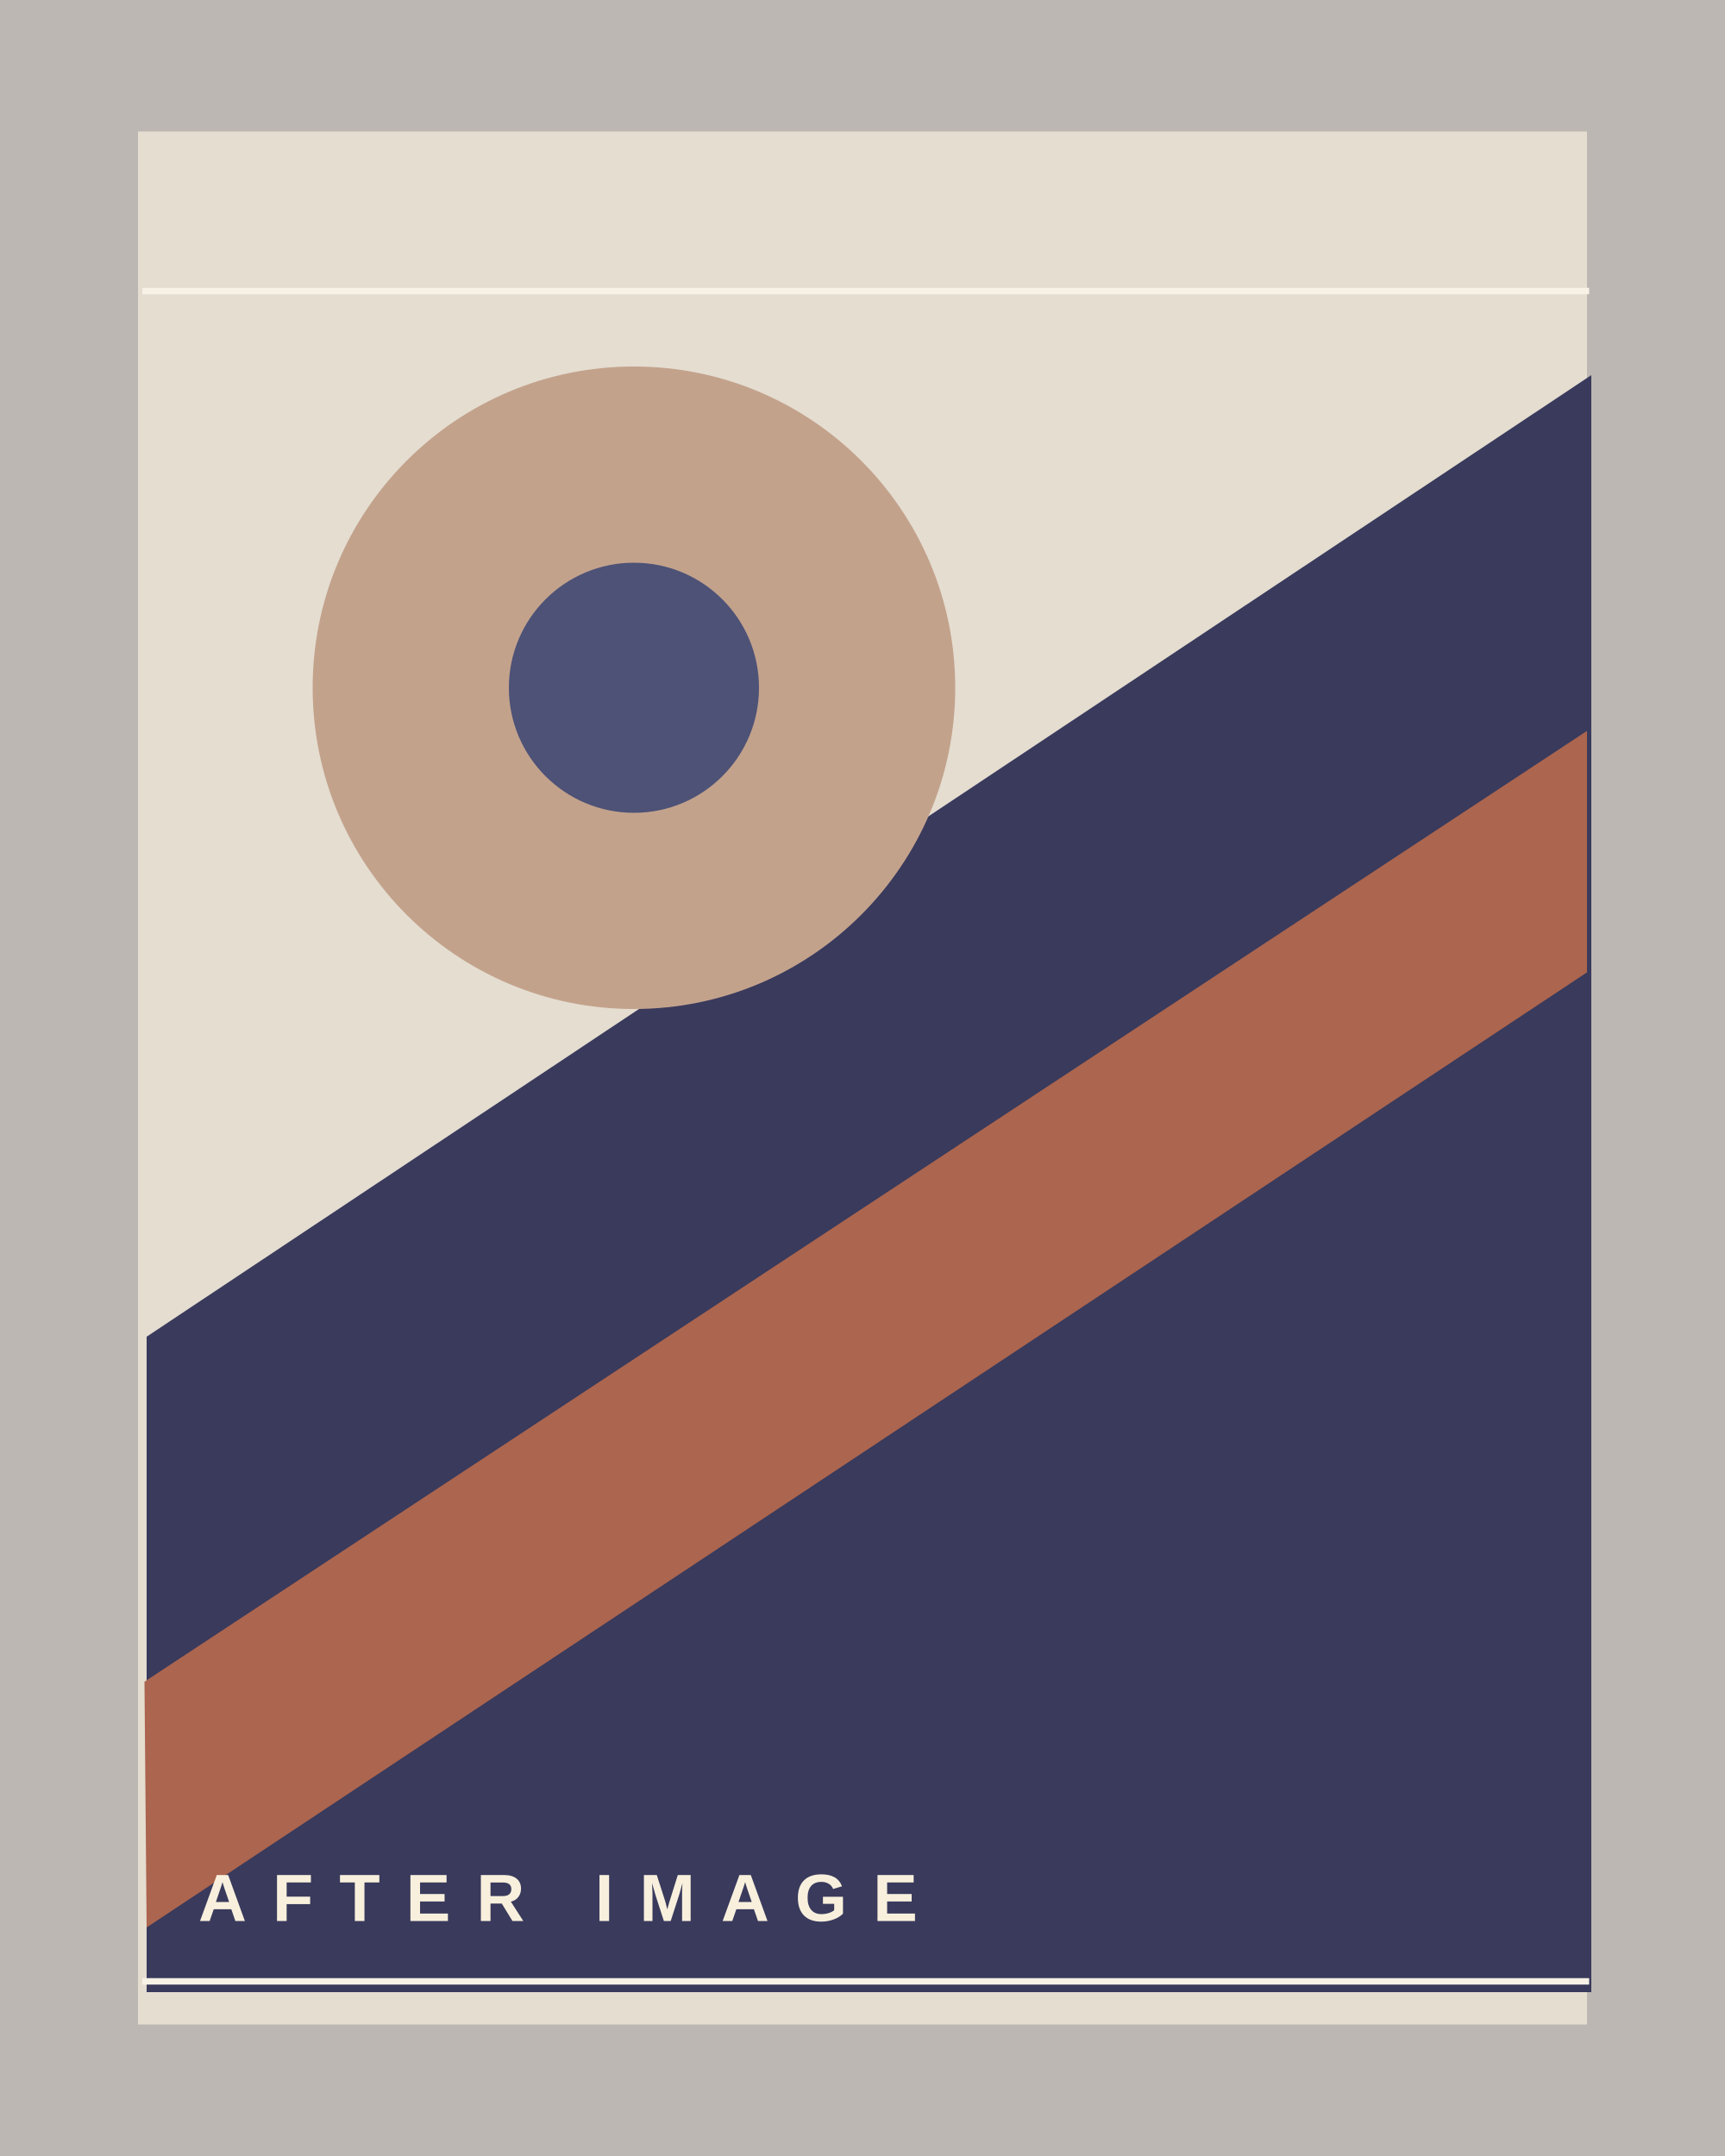
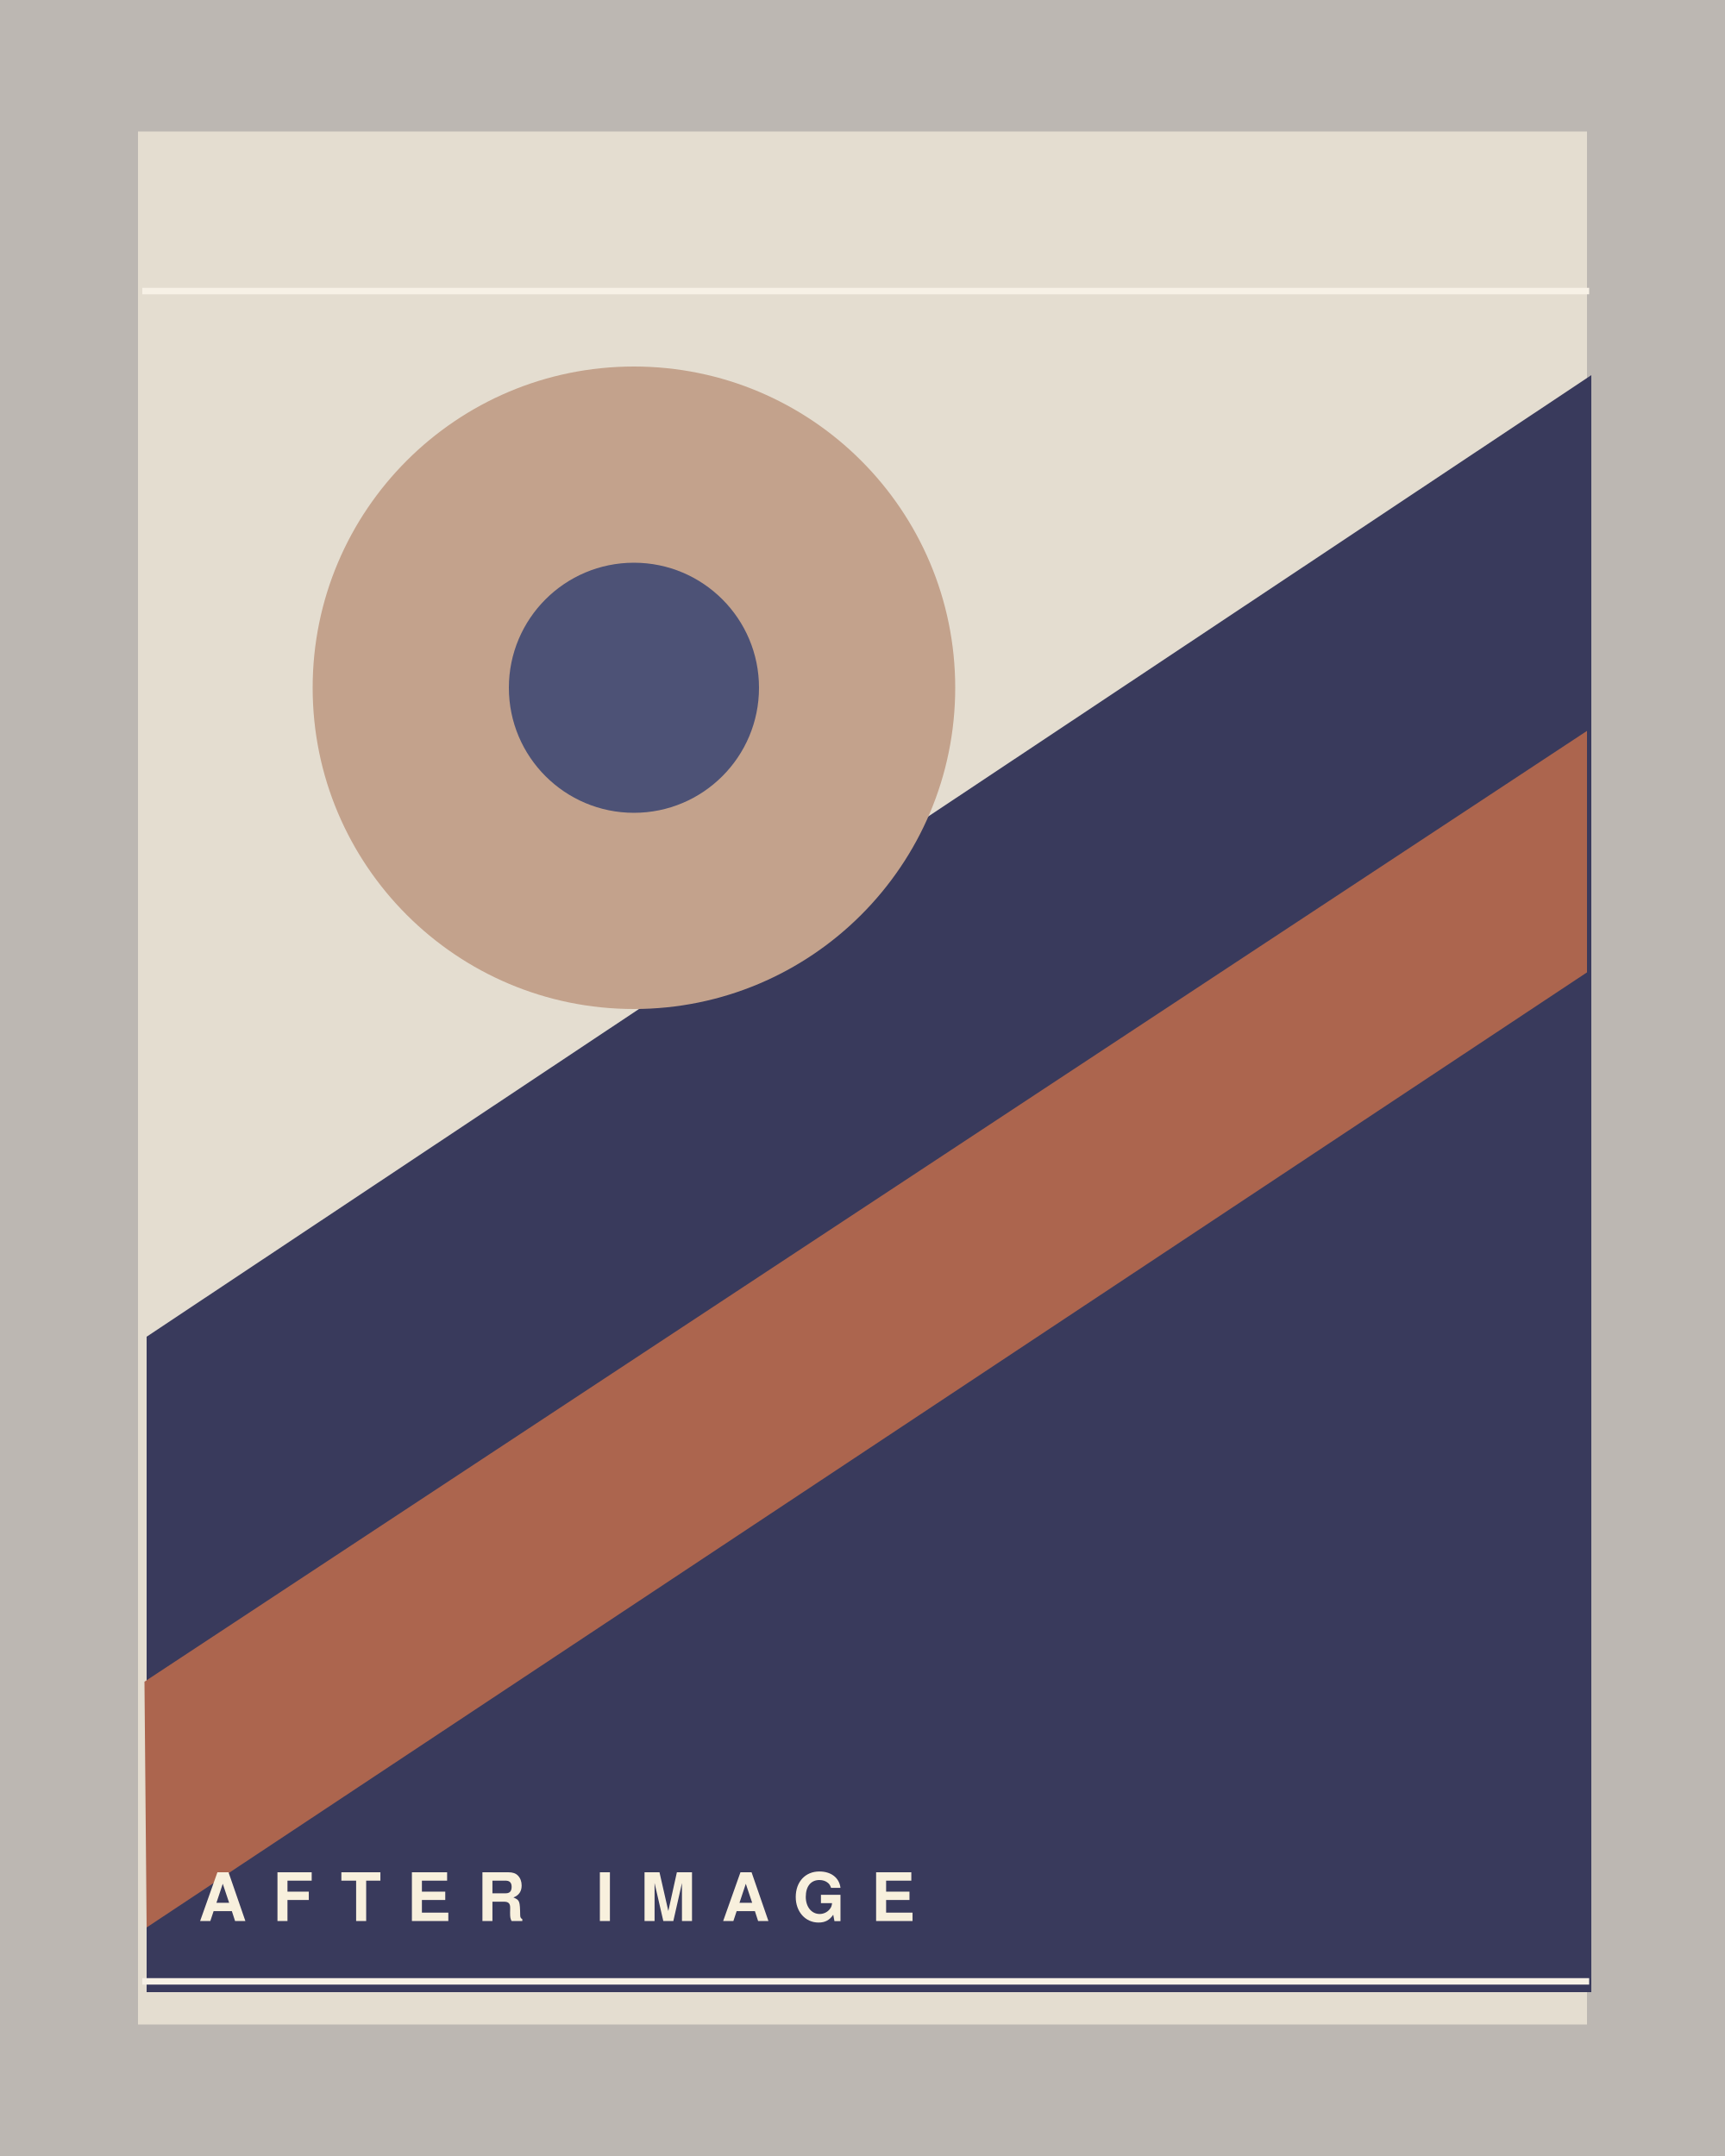
<svg xmlns="http://www.w3.org/2000/svg" viewBox="0 0 800 1000">
  <rect width="800" height="1000" fill="#bcb7b2" />
  <rect x="64" y="61" width="672" height="878" fill="#e4ddd0" />
  <path d="M68 620 738 174v750H68Z" fill="#393a5c" />
  <path d="M67 780 736 339v112L68 894Z" fill="#ac654e" />
  <circle cx="294" cy="319" r="149" fill="#c3a28c" />
  <circle cx="294" cy="319" r="58" fill="#4d5276" />
  <path d="M66 135h671M66 919h671" stroke="#f7f1e6" stroke-width="3" />
-   <text x="92" y="891" fill="#f8f0dd" font-family="Arial" font-weight="bold" font-size="31" letter-spacing="12">AFTER IMAGE</text>
+   <text x="92" y="891" fill="#f8f0dd" font-family="Helvetica" font-weight="bold" font-size="31" letter-spacing="12">AFTER IMAGE</text>
</svg>
